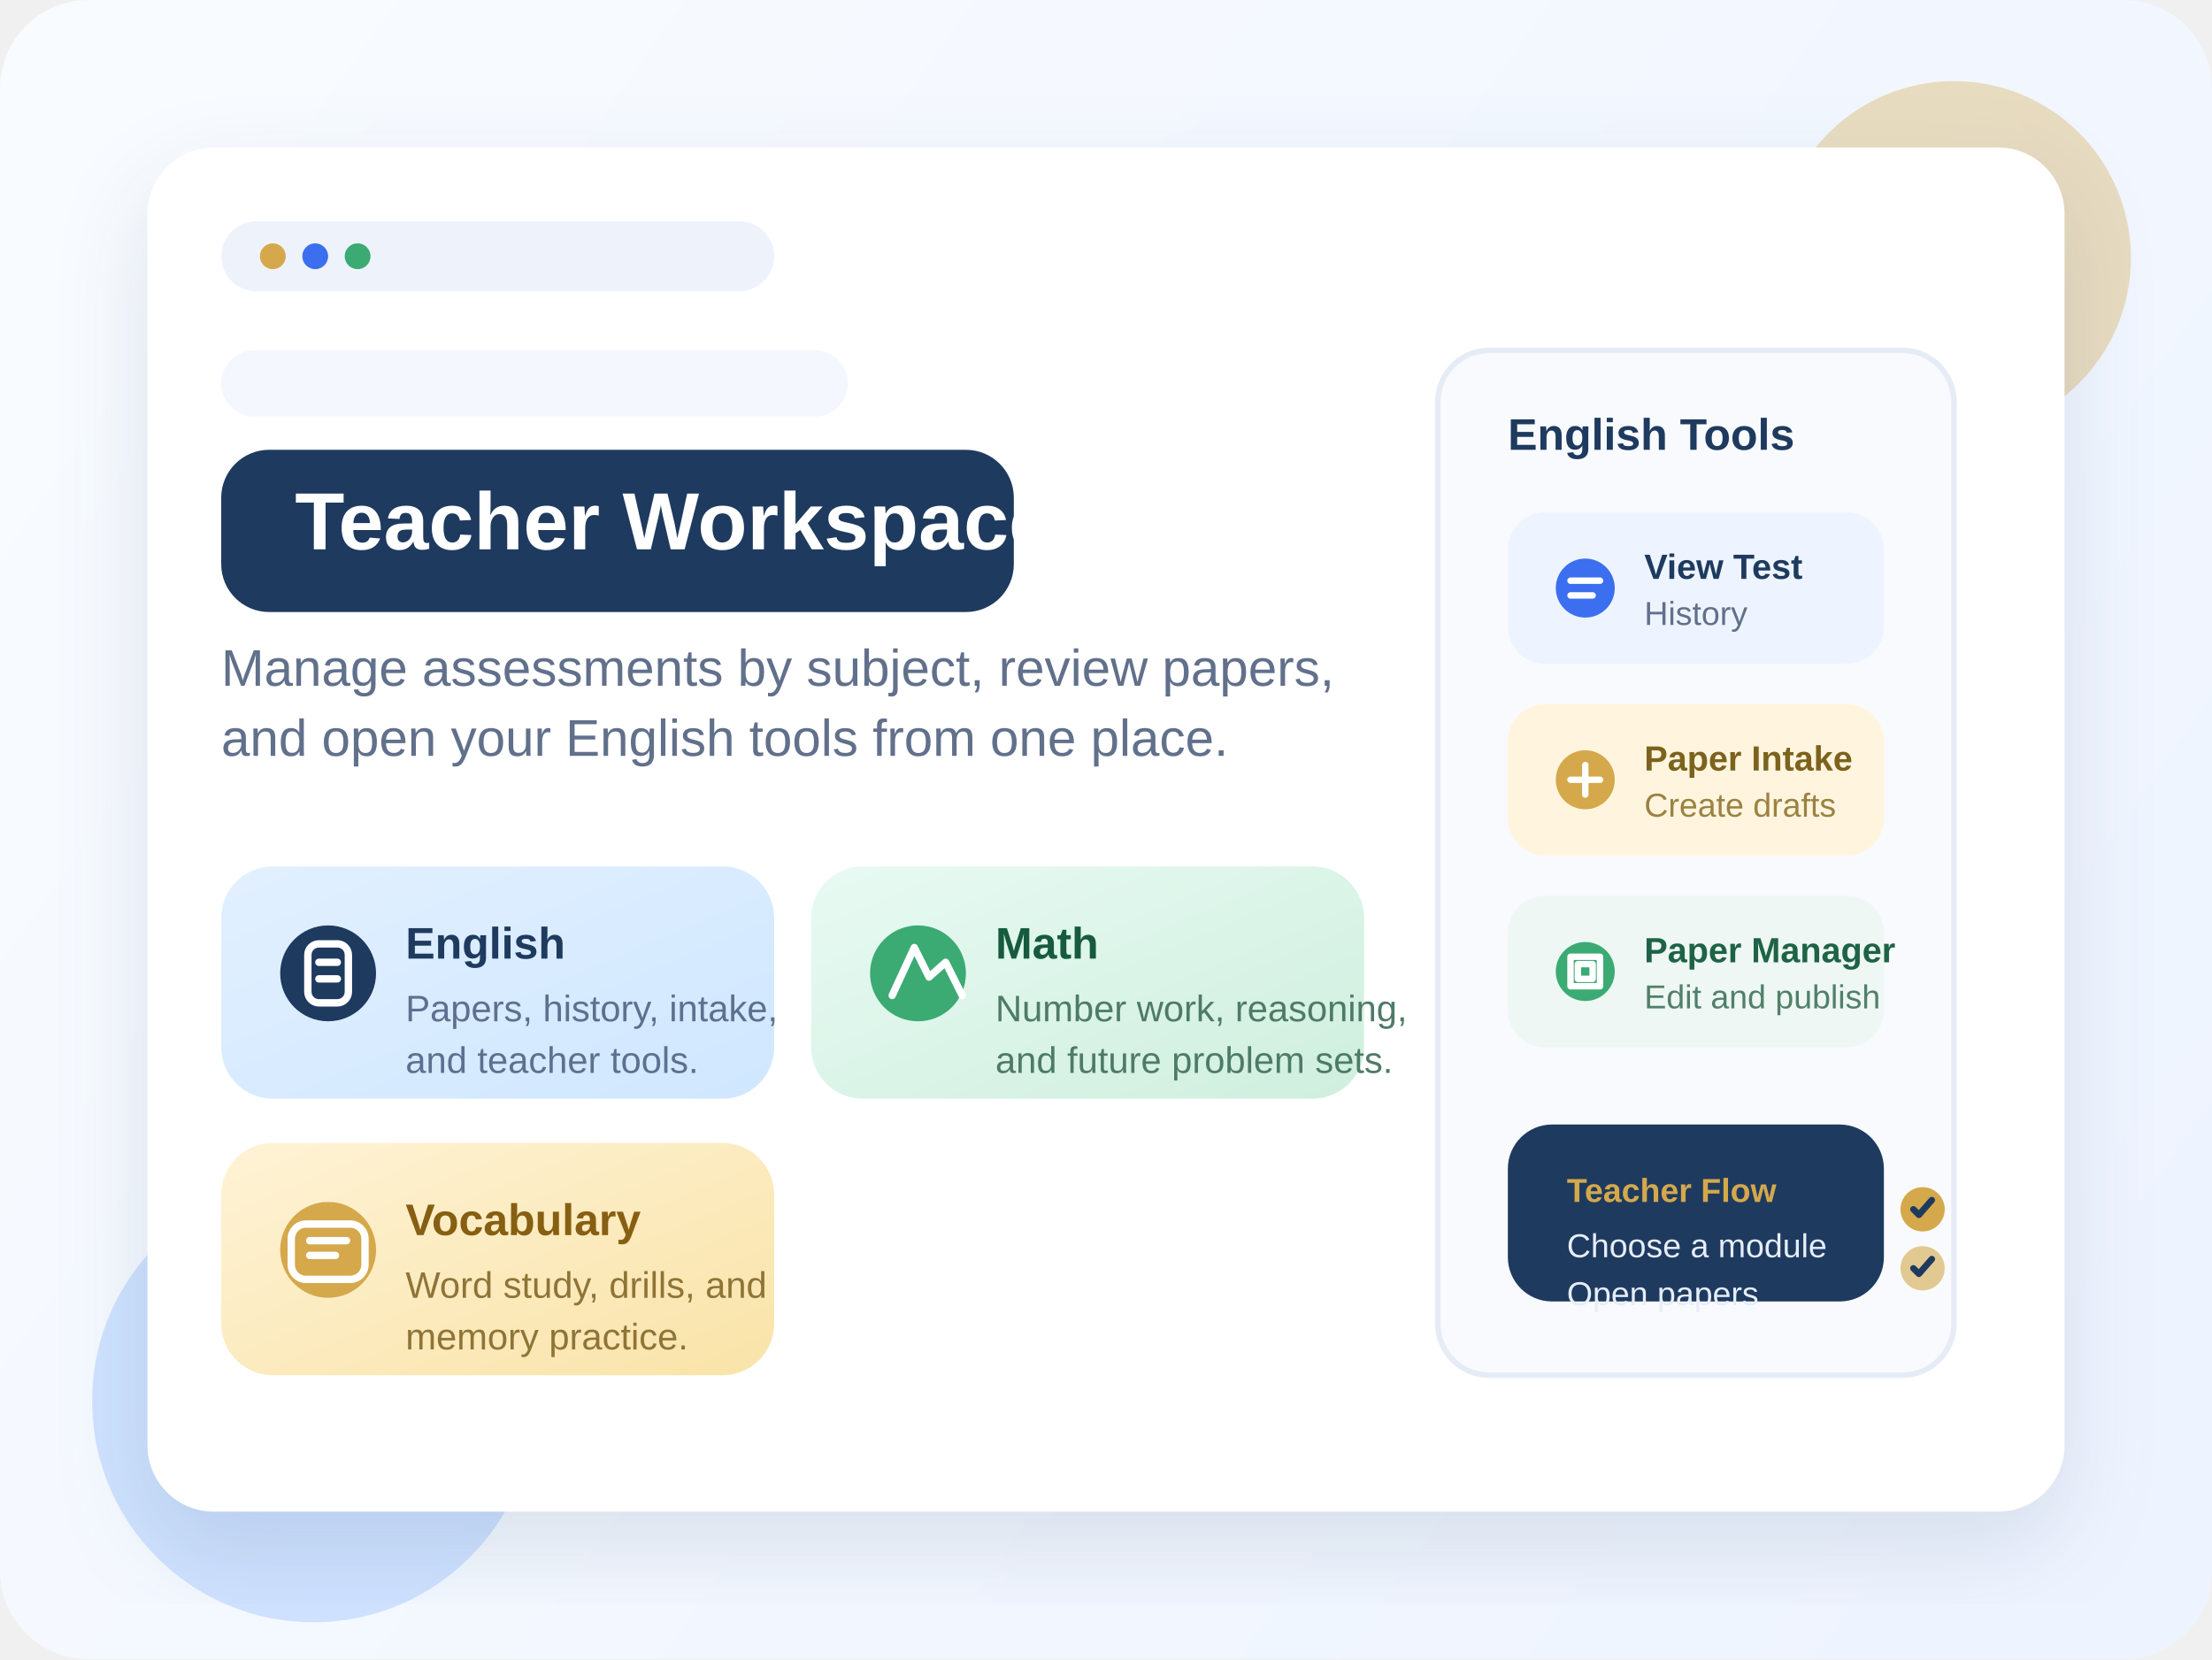
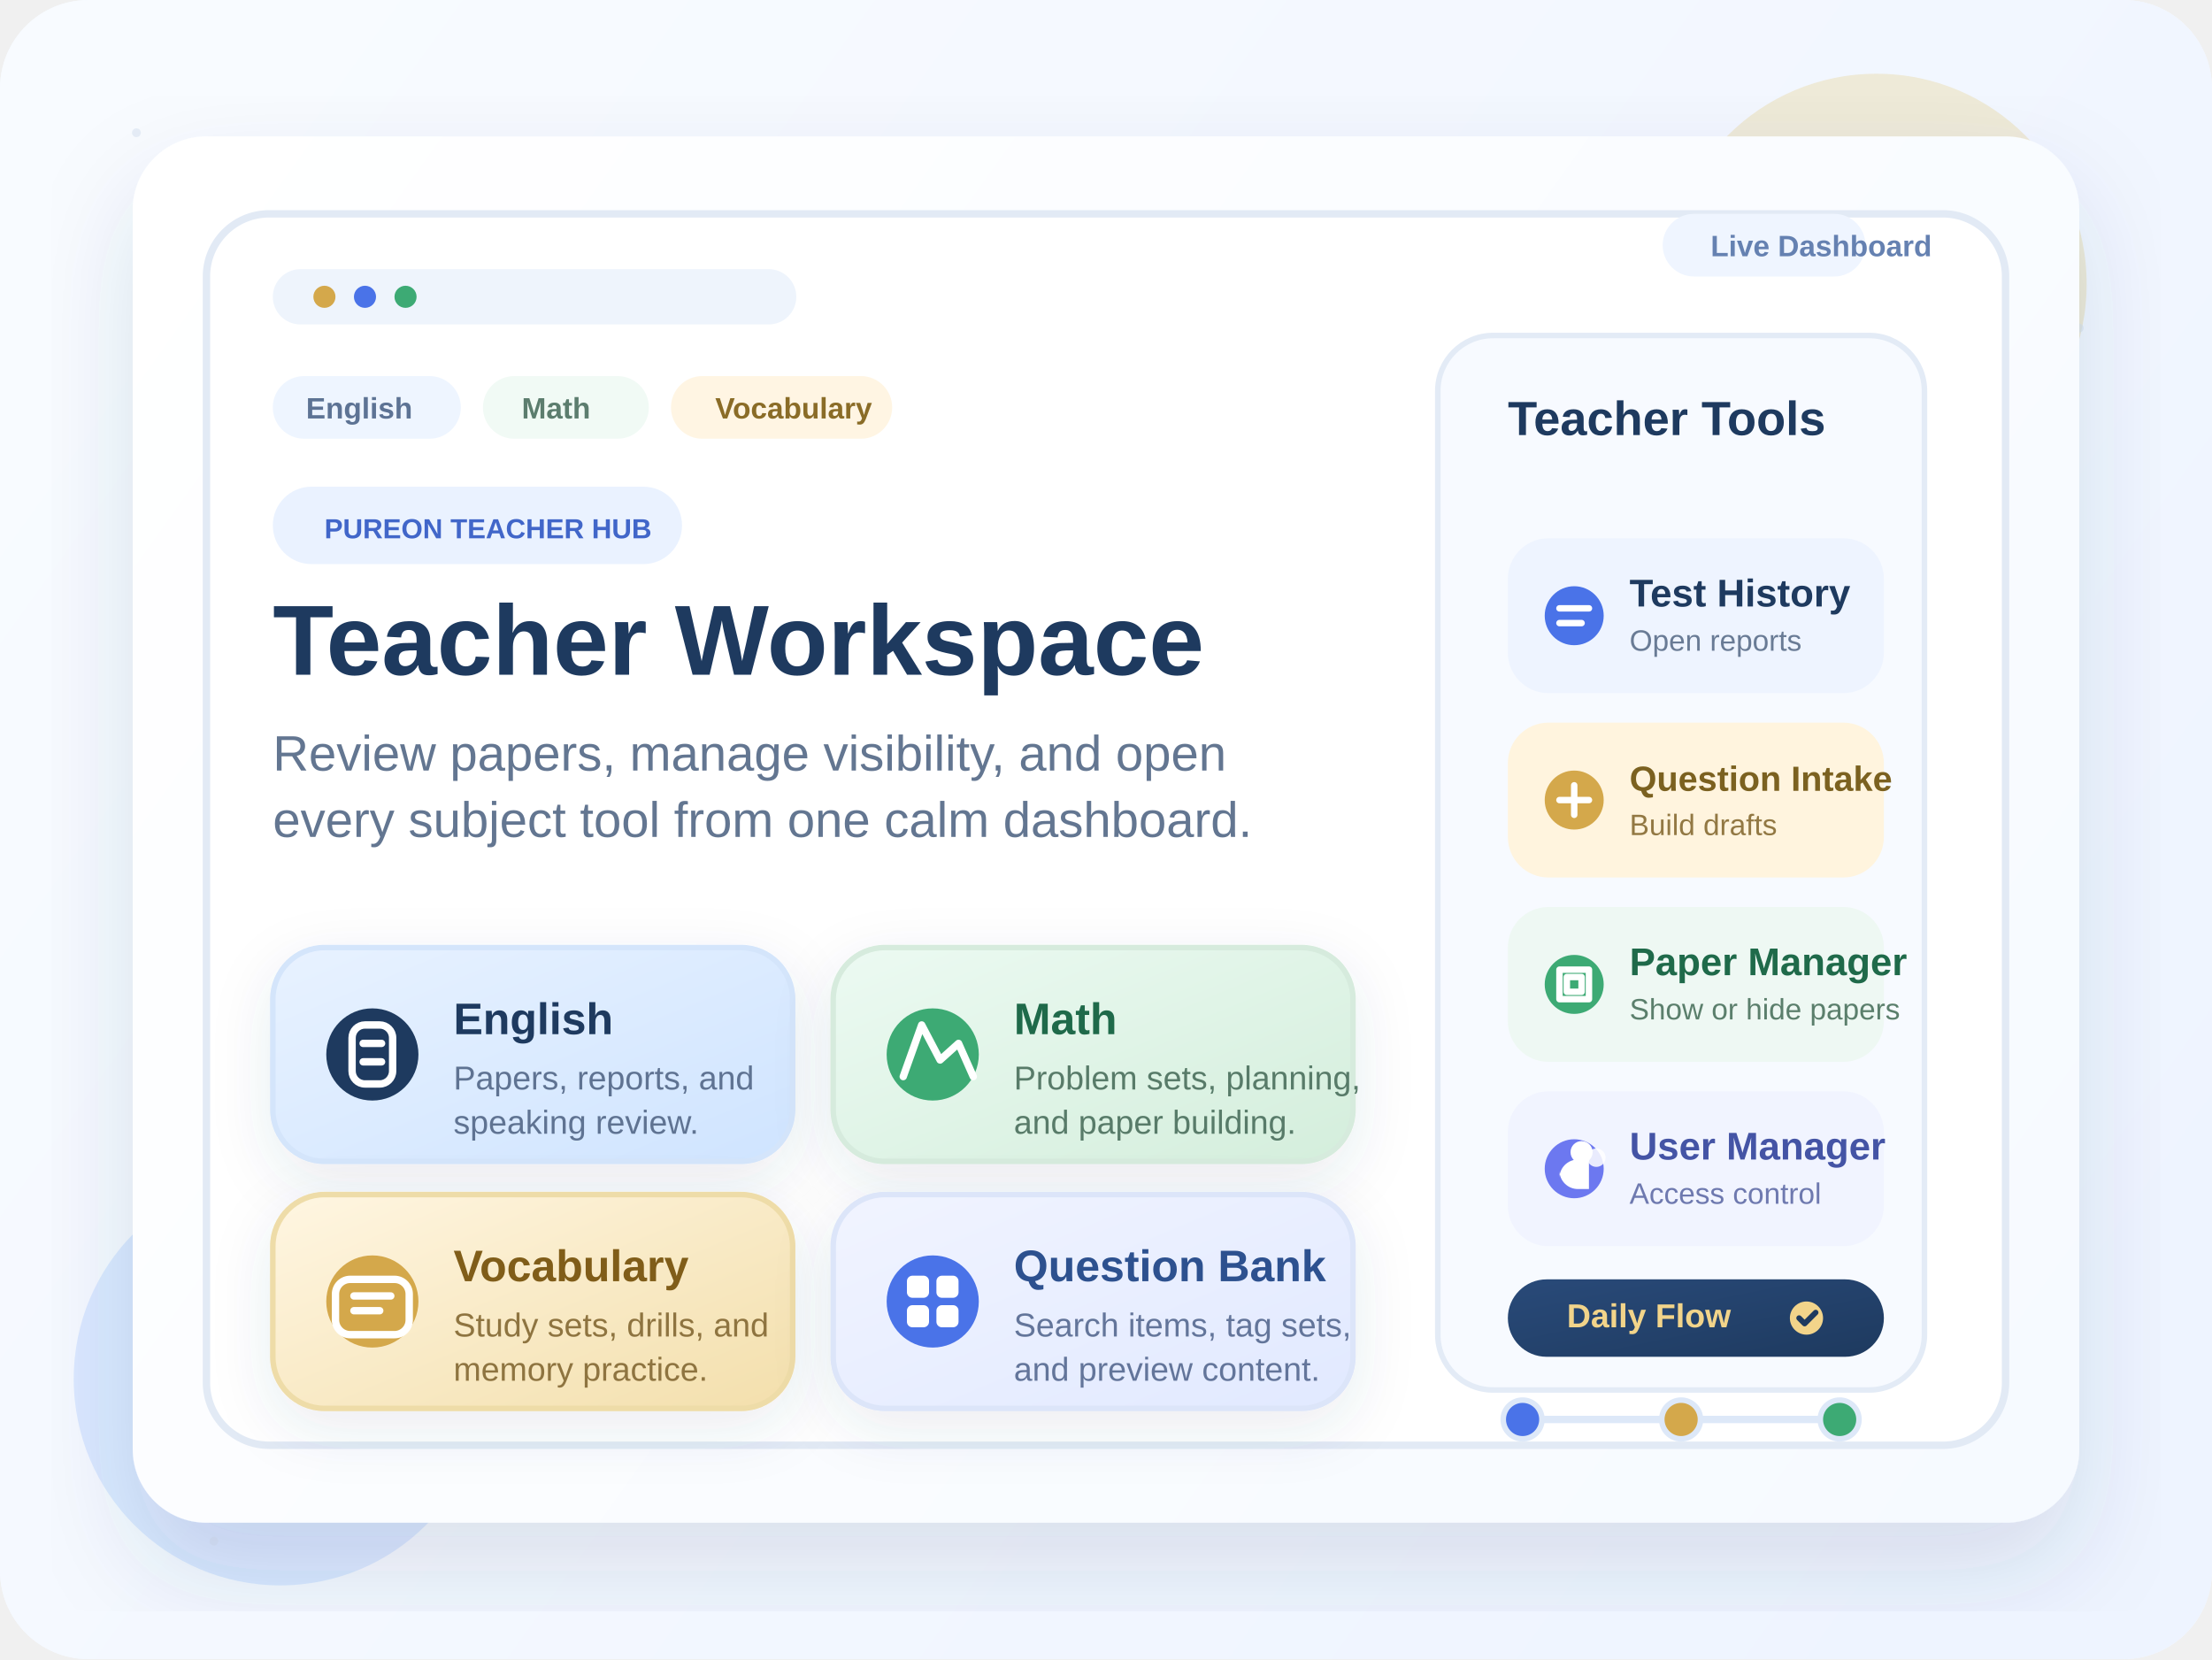
<svg xmlns="http://www.w3.org/2000/svg" width="1200" height="900" viewBox="0 0 1200 900" fill="none">
  <defs>
-     <linearGradient id="bg" x1="80" y1="80" x2="1120" y2="820" gradientUnits="userSpaceOnUse">
+     <linearGradient id="workspace-bg" x1="86" y1="74" x2="1118" y2="816" gradientUnits="userSpaceOnUse">
      <stop stop-color="#F8FBFF" />
      <stop offset="1" stop-color="#EEF4FF" />
    </linearGradient>
-     <linearGradient id="cardBlue" x1="0" y1="0" x2="1" y2="1">
-       <stop stop-color="#E2F0FF" />
-       <stop offset="1" stop-color="#CFE7FF" />
+     <linearGradient id="workspace-shell" x1="80" y1="80" x2="1110" y2="816" gradientUnits="userSpaceOnUse">
+       <stop stop-color="#FFFFFF" />
+       <stop offset="1" stop-color="#F6FAFF" />
    </linearGradient>
-     <linearGradient id="cardGold" x1="0" y1="0" x2="1" y2="1">
-       <stop stop-color="#FFF3D6" />
-       <stop offset="1" stop-color="#F9E3A8" />
+     <linearGradient id="workspace-blue" x1="0" y1="0" x2="1" y2="1">
+       <stop stop-color="#E8F2FF" />
+       <stop offset="1" stop-color="#CFE4FF" />
    </linearGradient>
-     <linearGradient id="cardMint" x1="0" y1="0" x2="1" y2="1">
-       <stop stop-color="#E8FAF3" />
-       <stop offset="1" stop-color="#CFEFDE" />
+     <linearGradient id="workspace-green" x1="0" y1="0" x2="1" y2="1">
+       <stop stop-color="#ECFAF2" />
+       <stop offset="1" stop-color="#D4EEDC" />
    </linearGradient>
-     <filter id="shadow" x="30" y="30" width="1140" height="840" filterUnits="userSpaceOnUse" color-interpolation-filters="sRGB">
-       <feFlood flood-opacity="0" result="BackgroundImageFix" />
-       <feColorMatrix in="SourceAlpha" type="matrix" values="0 0 0 0 0 0 0 0 0 0 0 0 0 0 0 0 0 0 127 0" result="hardAlpha" />
-       <feOffset dy="20" />
-       <feGaussianBlur stdDeviation="25" />
-       <feColorMatrix type="matrix" values="0 0 0 0 0.118 0 0 0 0 0.227 0 0 0 0 0.373 0 0 0 0.12 0" />
-       <feBlend mode="normal" in2="BackgroundImageFix" result="effect1_dropShadow_0_1" />
-       <feBlend mode="normal" in="SourceGraphic" in2="effect1_dropShadow_0_1" result="shape" />
+     <linearGradient id="workspace-gold" x1="0" y1="0" x2="1" y2="1">
+       <stop stop-color="#FFF6E2" />
+       <stop offset="1" stop-color="#F3DFAC" />
+     </linearGradient>
+     <linearGradient id="workspace-lilac" x1="0" y1="0" x2="1" y2="1">
+       <stop stop-color="#F1F4FF" />
+       <stop offset="1" stop-color="#E1E9FF" />
+     </linearGradient>
+     <linearGradient id="workspace-navy" x1="0" y1="0" x2="1" y2="1">
+       <stop stop-color="#294A79" />
+       <stop offset="1" stop-color="#1E3A5F" />
+     </linearGradient>
+     <filter id="workspace-outer-shadow" x="28" y="26" width="1144" height="848" filterUnits="userSpaceOnUse" color-interpolation-filters="sRGB">
+       <feDropShadow dx="0" dy="26" stdDeviation="28" flood-color="#274971" flood-opacity="0.13" />
+     </filter>
+     <filter id="workspace-card-shadow" x="0" y="0" width="1200" height="900" filterUnits="userSpaceOnUse" color-interpolation-filters="sRGB">
+       <feDropShadow dx="0" dy="10" stdDeviation="16" flood-color="#2D4E76" flood-opacity="0.10" />
    </filter>
  </defs>
-   <rect width="1200" height="900" rx="48" fill="url(#bg)" />
-   <g opacity="0.35">
-     <circle cx="1060" cy="140" r="96" fill="#D4A84B" />
-     <circle cx="1060" cy="140" r="96" fill-opacity="0.08" fill="#D4A84B" />
-     <circle cx="170" cy="760" r="120" fill="#88B9FF" />
-     <circle cx="170" cy="760" r="120" fill-opacity="0.08" fill="#88B9FF" />
+   <rect width="1200" height="900" rx="48" fill="#F4F8FE" />
+   <rect width="1200" height="900" rx="48" fill="url(#workspace-bg)" />
+   <g opacity="0.45">
+     <circle cx="1018" cy="154" r="114" fill="#E9D9A8" />
+     <circle cx="1018" cy="154" r="78" fill="#F5E7BB" />
+     <circle cx="152" cy="748" r="112" fill="#B8D3FF" />
+     <circle cx="152" cy="748" r="72" fill="#D8E8FF" />
  </g>
-   <g filter="url(#shadow)">
-     <rect x="80" y="80" width="1040" height="740" rx="36" fill="white" />
+   <g opacity="0.5" fill="#D4E0F0">
+     <circle cx="74" cy="72" r="2.4" />
+     <circle cx="142" cy="116" r="2.4" />
+     <circle cx="224" cy="84" r="2.4" />
+     <circle cx="332" cy="132" r="2.4" />
+     <circle cx="1098" cy="112" r="2.4" />
+     <circle cx="1128" cy="178" r="2.4" />
+     <circle cx="1064" cy="214" r="2.4" />
+     <circle cx="116" cy="836" r="2.4" />
+     <circle cx="212" cy="792" r="2.4" />
+     <circle cx="1082" cy="778" r="2.4" />
  </g>
-   <rect x="120" y="120" width="300" height="38" rx="19" fill="#EEF3FB" />
-   <circle cx="148" cy="139" r="7" fill="#D4A84B" />
-   <circle cx="171" cy="139" r="7" fill="#3C6EF0" />
-   <circle cx="194" cy="139" r="7" fill="#3BAA73" />
-   <rect x="120" y="190" width="340" height="36" rx="18" fill="#F4F7FD" />
-   <rect x="120" y="244" width="430" height="88" rx="26" fill="#1E3A5F" />
-   <text x="160" y="298" fill="white" font-family="Arial, sans-serif" font-size="44" font-weight="700">Teacher Workspace</text>
-   <text x="120" y="372" fill="#61708B" font-family="Arial, sans-serif" font-size="28">Manage assessments by subject, review papers,</text>
-   <text x="120" y="410" fill="#61708B" font-family="Arial, sans-serif" font-size="28">and open your English tools from one place.</text>
-   <rect x="120" y="470" width="300" height="126" rx="28" fill="url(#cardBlue)" />
-   <rect x="440" y="470" width="300" height="126" rx="28" fill="url(#cardMint)" />
-   <rect x="120" y="620" width="300" height="126" rx="28" fill="url(#cardGold)" />
-   <circle cx="178" cy="528" r="26" fill="#1E3A5F" />
-   <rect x="167" y="512" width="22" height="32" rx="6" stroke="white" stroke-width="4" />
-   <line x1="173" y1="522" x2="183" y2="522" stroke="white" stroke-width="4" stroke-linecap="round" />
-   <line x1="173" y1="531" x2="183" y2="531" stroke="white" stroke-width="4" stroke-linecap="round" />
-   <text x="220" y="520" fill="#1E3A5F" font-family="Arial, sans-serif" font-size="24" font-weight="700">English</text>
-   <text x="220" y="554" fill="#5E708F" font-family="Arial, sans-serif" font-size="20">Papers, history, intake,</text>
-   <text x="220" y="582" fill="#5E708F" font-family="Arial, sans-serif" font-size="20">and teacher tools.</text>
-   <circle cx="498" cy="528" r="26" fill="#3BAA73" />
-   <path d="M484 540L496 514L504 530L513 522L522 540" stroke="white" stroke-width="4" stroke-linecap="round" stroke-linejoin="round" />
-   <text x="540" y="520" fill="#175B3E" font-family="Arial, sans-serif" font-size="24" font-weight="700">Math</text>
-   <text x="540" y="554" fill="#4E7B67" font-family="Arial, sans-serif" font-size="20">Number work, reasoning,</text>
-   <text x="540" y="582" fill="#4E7B67" font-family="Arial, sans-serif" font-size="20">and future problem sets.</text>
-   <circle cx="178" cy="678" r="26" fill="#D4A84B" />
-   <path d="M166 664H190C194.418 664 198 667.582 198 672V686C198 690.418 194.418 694 190 694H166C161.582 694 158 690.418 158 686V672C158 667.582 161.582 664 166 664Z" stroke="white" stroke-width="4" />
-   <line x1="168" y1="673" x2="188" y2="673" stroke="white" stroke-width="4" stroke-linecap="round" />
-   <line x1="168" y1="681" x2="182" y2="681" stroke="white" stroke-width="4" stroke-linecap="round" />
-   <text x="220" y="670" fill="#875F12" font-family="Arial, sans-serif" font-size="24" font-weight="700">Vocabulary</text>
-   <text x="220" y="704" fill="#8F7437" font-family="Arial, sans-serif" font-size="20">Word study, drills, and</text>
-   <text x="220" y="732" fill="#8F7437" font-family="Arial, sans-serif" font-size="20">memory practice.</text>
-   <rect x="780" y="190" width="280" height="556" rx="28" fill="#F8FAFD" stroke="#E6ECF6" stroke-width="3" />
-   <text x="818" y="244" fill="#1E3A5F" font-family="Arial, sans-serif" font-size="24" font-weight="700">English Tools</text>
-   <rect x="818" y="278" width="204" height="82" rx="20" fill="#EEF4FF" />
-   <circle cx="860" cy="319" r="16" fill="#3C6EF0" />
-   <path d="M852 315H868M852 323H864" stroke="white" stroke-width="3.5" stroke-linecap="round" />
-   <text x="892" y="314" fill="#1E3A5F" font-family="Arial, sans-serif" font-size="19" font-weight="700">View Test</text>
-   <text x="892" y="339" fill="#61708B" font-family="Arial, sans-serif" font-size="18">History</text>
-   <rect x="818" y="382" width="204" height="82" rx="20" fill="#FFF5DF" />
-   <circle cx="860" cy="423" r="16" fill="#D4A84B" />
-   <path d="M860 415V431M852 423H868" stroke="white" stroke-width="3.5" stroke-linecap="round" />
-   <text x="892" y="418" fill="#7C621D" font-family="Arial, sans-serif" font-size="19" font-weight="700">Paper Intake</text>
-   <text x="892" y="443" fill="#9B8242" font-family="Arial, sans-serif" font-size="18">Create drafts</text>
-   <rect x="818" y="486" width="204" height="82" rx="20" fill="#EEF7F3" />
-   <circle cx="860" cy="527" r="16" fill="#3BAA73" />
-   <path d="M852 519H868V535H852V519ZM856 523H864V531H856V523Z" stroke="white" stroke-width="3.5" stroke-linejoin="round" />
-   <text x="892" y="522" fill="#1E6346" font-family="Arial, sans-serif" font-size="19" font-weight="700">Paper Manager</text>
-   <text x="892" y="547" fill="#51806A" font-family="Arial, sans-serif" font-size="18">Edit and publish</text>
-   <rect x="818" y="610" width="204" height="96" rx="24" fill="#1E3A5F" />
-   <text x="850" y="652" fill="#D4A84B" font-family="Arial, sans-serif" font-size="18" font-weight="700">Teacher Flow</text>
-   <text x="850" y="682" fill="#E6EDF7" font-family="Arial, sans-serif" font-size="18">Choose a module</text>
-   <text x="850" y="708" fill="#E6EDF7" font-family="Arial, sans-serif" font-size="18">Open papers</text>
-   <circle cx="1043" cy="656" r="12" fill="#D4A84B" />
-   <circle cx="1043" cy="688" r="12" fill="#D4A84B" fill-opacity="0.6" />
-   <path d="M1038 656L1041 659L1048 651" stroke="#1E3A5F" stroke-width="3.5" stroke-linecap="round" stroke-linejoin="round" />
-   <path d="M1038 688L1041 691L1048 683" stroke="#1E3A5F" stroke-width="3.5" stroke-linecap="round" stroke-linejoin="round" />
+   <g filter="url(#workspace-outer-shadow)">
+     <rect x="72" y="74" width="1056" height="752" rx="40" fill="url(#workspace-shell)" />
+   </g>
+   <rect x="112" y="116" width="976" height="668" rx="34" fill="white" stroke="#E2EAF5" stroke-width="4" />
+   <rect x="148" y="146" width="284" height="30" rx="15" fill="#EEF4FC" />
+   <circle cx="176" cy="161" r="6" fill="#D4A84B" />
+   <circle cx="198" cy="161" r="6" fill="#4A73E8" />
+   <circle cx="220" cy="161" r="6" fill="#3DAA74" />
+   <rect x="148" y="204" width="102" height="34" rx="17" fill="#EEF5FF" />
+   <text x="166" y="227" fill="#5D7394" font-family="'Trebuchet MS', 'Arial Rounded MT Bold', Arial, sans-serif" font-size="16" font-weight="700">English</text>
+   <rect x="262" y="204" width="90" height="34" rx="17" fill="#F1FAF5" />
+   <text x="283" y="227" fill="#5C7D6E" font-family="'Trebuchet MS', 'Arial Rounded MT Bold', Arial, sans-serif" font-size="16" font-weight="700">Math</text>
+   <rect x="364" y="204" width="120" height="34" rx="17" fill="#FFF5E3" />
+   <text x="388" y="227" fill="#8A6C27" font-family="'Trebuchet MS', 'Arial Rounded MT Bold', Arial, sans-serif" font-size="16" font-weight="700">Vocabulary</text>
+   <rect x="148" y="264" width="222" height="42" rx="21" fill="#EAF2FF" />
+   <text x="176" y="292" fill="#4166C9" font-family="'Trebuchet MS', 'Arial Rounded MT Bold', Arial, sans-serif" font-size="15" font-weight="700">PUREON TEACHER HUB</text>
+   <text x="148" y="366" fill="#1E3A5F" font-family="'Trebuchet MS', 'Arial Rounded MT Bold', Arial, sans-serif" font-size="54" font-weight="700">Teacher Workspace</text>
+   <text x="148" y="418" fill="#637691" font-family="'Trebuchet MS', Arial, sans-serif" font-size="27">Review papers, manage visibility, and open</text>
+   <text x="148" y="454" fill="#637691" font-family="'Trebuchet MS', Arial, sans-serif" font-size="27">every subject tool from one calm dashboard.</text>
+   <g filter="url(#workspace-card-shadow)">
+     <rect x="148" y="514" width="282" height="116" rx="28" fill="url(#workspace-blue)" />
+     <rect x="148" y="514" width="282" height="116" rx="28" stroke="#D4E5FB" stroke-width="3" />
+   </g>
+   <circle cx="202" cy="572" r="25" fill="#1E3A5F" />
+   <rect x="191" y="556" width="22" height="32" rx="7" stroke="white" stroke-width="4" />
+   <line x1="197" y1="566" x2="207" y2="566" stroke="white" stroke-width="4" stroke-linecap="round" />
+   <line x1="197" y1="576" x2="207" y2="576" stroke="white" stroke-width="4" stroke-linecap="round" />
+   <text x="246" y="561" fill="#1E3A5F" font-family="'Trebuchet MS', 'Arial Rounded MT Bold', Arial, sans-serif" font-size="24" font-weight="700">English</text>
+   <text x="246" y="591" fill="#5F7392" font-family="'Trebuchet MS', Arial, sans-serif" font-size="18">Papers, reports, and</text>
+   <text x="246" y="615" fill="#5F7392" font-family="'Trebuchet MS', Arial, sans-serif" font-size="18">speaking review.</text>
+   <g filter="url(#workspace-card-shadow)">
+     <rect x="452" y="514" width="282" height="116" rx="28" fill="url(#workspace-green)" />
+     <rect x="452" y="514" width="282" height="116" rx="28" stroke="#D6EBDD" stroke-width="3" />
+   </g>
+   <circle cx="506" cy="572" r="25" fill="#3DAA74" />
+   <path d="M490 584L500 556L510 575L520 566L528 584" stroke="white" stroke-width="4" stroke-linecap="round" stroke-linejoin="round" />
+   <text x="550" y="561" fill="#1F6A4A" font-family="'Trebuchet MS', 'Arial Rounded MT Bold', Arial, sans-serif" font-size="24" font-weight="700">Math</text>
+   <text x="550" y="591" fill="#587B69" font-family="'Trebuchet MS', Arial, sans-serif" font-size="18">Problem sets, planning,</text>
+   <text x="550" y="615" fill="#587B69" font-family="'Trebuchet MS', Arial, sans-serif" font-size="18">and paper building.</text>
+   <g filter="url(#workspace-card-shadow)">
+     <rect x="148" y="648" width="282" height="116" rx="28" fill="url(#workspace-gold)" />
+     <rect x="148" y="648" width="282" height="116" rx="28" stroke="#EEDCA8" stroke-width="3" />
+   </g>
+   <circle cx="202" cy="706" r="25" fill="#D4A84B" />
+   <path d="M190 694H214C218.418 694 222 697.582 222 702V716C222 720.418 218.418 724 214 724H190C185.582 724 182 720.418 182 716V702C182 697.582 185.582 694 190 694Z" stroke="white" stroke-width="4" />
+   <line x1="192" y1="703" x2="212" y2="703" stroke="white" stroke-width="4" stroke-linecap="round" />
+   <line x1="192" y1="711" x2="206" y2="711" stroke="white" stroke-width="4" stroke-linecap="round" />
+   <text x="246" y="695" fill="#805D19" font-family="'Trebuchet MS', 'Arial Rounded MT Bold', Arial, sans-serif" font-size="24" font-weight="700">Vocabulary</text>
+   <text x="246" y="725" fill="#8E7440" font-family="'Trebuchet MS', Arial, sans-serif" font-size="18">Study sets, drills, and</text>
+   <text x="246" y="749" fill="#8E7440" font-family="'Trebuchet MS', Arial, sans-serif" font-size="18">memory practice.</text>
+   <g filter="url(#workspace-card-shadow)">
+     <rect x="452" y="648" width="282" height="116" rx="28" fill="url(#workspace-lilac)" />
+     <rect x="452" y="648" width="282" height="116" rx="28" stroke="#DCE5F9" stroke-width="3" />
+   </g>
+   <circle cx="506" cy="706" r="25" fill="#4A73E8" />
+   <rect x="492" y="692" width="12" height="12" rx="3" fill="white" />
+   <rect x="508" y="692" width="12" height="12" rx="3" fill="white" />
+   <rect x="492" y="708" width="12" height="12" rx="3" fill="white" />
+   <rect x="508" y="708" width="12" height="12" rx="3" fill="white" />
+   <text x="550" y="695" fill="#2D518F" font-family="'Trebuchet MS', 'Arial Rounded MT Bold', Arial, sans-serif" font-size="24" font-weight="700">Question Bank</text>
+   <text x="550" y="725" fill="#63759A" font-family="'Trebuchet MS', Arial, sans-serif" font-size="18">Search items, tag sets,</text>
+   <text x="550" y="749" fill="#63759A" font-family="'Trebuchet MS', Arial, sans-serif" font-size="18">and preview content.</text>
+   <rect x="780" y="182" width="264" height="572" rx="30" fill="#F7FAFF" stroke="#E3EBF6" stroke-width="3" />
+   <text x="818" y="236" fill="#1E3A5F" font-family="'Trebuchet MS', 'Arial Rounded MT Bold', Arial, sans-serif" font-size="26" font-weight="700">Teacher Tools</text>
+   <rect x="818" y="292" width="204" height="84" rx="22" fill="#EEF4FF" />
+   <circle cx="854" cy="334" r="16" fill="#4A73E8" />
+   <path d="M846 330H862M846 338H858" stroke="white" stroke-width="3.5" stroke-linecap="round" />
+   <text x="884" y="329" fill="#1E3A5F" font-family="'Trebuchet MS', 'Arial Rounded MT Bold', Arial, sans-serif" font-size="21" font-weight="700">Test History</text>
+   <text x="884" y="353" fill="#697B95" font-family="'Trebuchet MS', Arial, sans-serif" font-size="16">Open reports</text>
+   <rect x="818" y="392" width="204" height="84" rx="22" fill="#FFF4DE" />
+   <circle cx="854" cy="434" r="16" fill="#D4A84B" />
+   <path d="M854 426V442M846 434H862" stroke="white" stroke-width="3.5" stroke-linecap="round" />
+   <text x="884" y="429" fill="#7B6120" font-family="'Trebuchet MS', 'Arial Rounded MT Bold', Arial, sans-serif" font-size="19" font-weight="700">Question Intake</text>
+   <text x="884" y="453" fill="#927843" font-family="'Trebuchet MS', Arial, sans-serif" font-size="16">Build drafts</text>
+   <rect x="818" y="492" width="204" height="84" rx="22" fill="#EEF8F3" />
+   <circle cx="854" cy="534" r="16" fill="#3DAA74" />
+   <path d="M846 526H862V542H846V526ZM850 530H858V538H850V530Z" stroke="white" stroke-width="3.5" stroke-linejoin="round" />
+   <text x="884" y="529" fill="#1F6A4A" font-family="'Trebuchet MS', 'Arial Rounded MT Bold', Arial, sans-serif" font-size="21" font-weight="700">Paper Manager</text>
+   <text x="884" y="553" fill="#5B7F6C" font-family="'Trebuchet MS', Arial, sans-serif" font-size="16">Show or hide papers</text>
+   <rect x="818" y="592" width="204" height="84" rx="22" fill="#F1F4FF" />
+   <circle cx="854" cy="634" r="16" fill="#6C78F0" />
+   <path d="M846 639C846 633.477 850.477 629 856 629H862V645H856C850.477 645 846 640.523 846 635V639Z" fill="white" />
+   <circle cx="858" cy="625" r="6" fill="white" />
+   <circle cx="866" cy="628" r="5" fill="white" opacity="0.85" />
+   <text x="884" y="629" fill="#4454A5" font-family="'Trebuchet MS', 'Arial Rounded MT Bold', Arial, sans-serif" font-size="21" font-weight="700">User Manager</text>
+   <text x="884" y="653" fill="#6E79AF" font-family="'Trebuchet MS', Arial, sans-serif" font-size="16">Access control</text>
+   <rect x="818" y="694" width="204" height="42" rx="21" fill="url(#workspace-navy)" />
+   <text x="850" y="720" fill="#F2D48A" font-family="'Trebuchet MS', 'Arial Rounded MT Bold', Arial, sans-serif" font-size="18" font-weight="700">Daily Flow</text>
+   <circle cx="980" cy="715" r="9" fill="#F2D48A" />
+   <path d="M976 715L979 718L985 712" stroke="#1E3A5F" stroke-width="3" stroke-linecap="round" stroke-linejoin="round" />
+   <circle cx="826" cy="770" r="12" fill="#DDE8F8" />
+   <circle cx="912" cy="770" r="12" fill="#DDE8F8" />
+   <circle cx="998" cy="770" r="12" fill="#DDE8F8" />
+   <line x1="838" y1="770" x2="900" y2="770" stroke="#DDE8F8" stroke-width="4" stroke-linecap="round" />
+   <line x1="924" y1="770" x2="986" y2="770" stroke="#DDE8F8" stroke-width="4" stroke-linecap="round" />
+   <circle cx="826" cy="770" r="9" fill="#4A73E8" />
+   <circle cx="912" cy="770" r="9" fill="#D4A84B" />
+   <circle cx="998" cy="770" r="9" fill="#3DAA74" />
+   <rect x="902" y="116" width="110" height="34" rx="17" fill="#EFF5FF" />
+   <text x="928" y="139" fill="#6581B1" font-family="'Trebuchet MS', 'Arial Rounded MT Bold', Arial, sans-serif" font-size="16" font-weight="700">Live Dashboard</text>
</svg>
